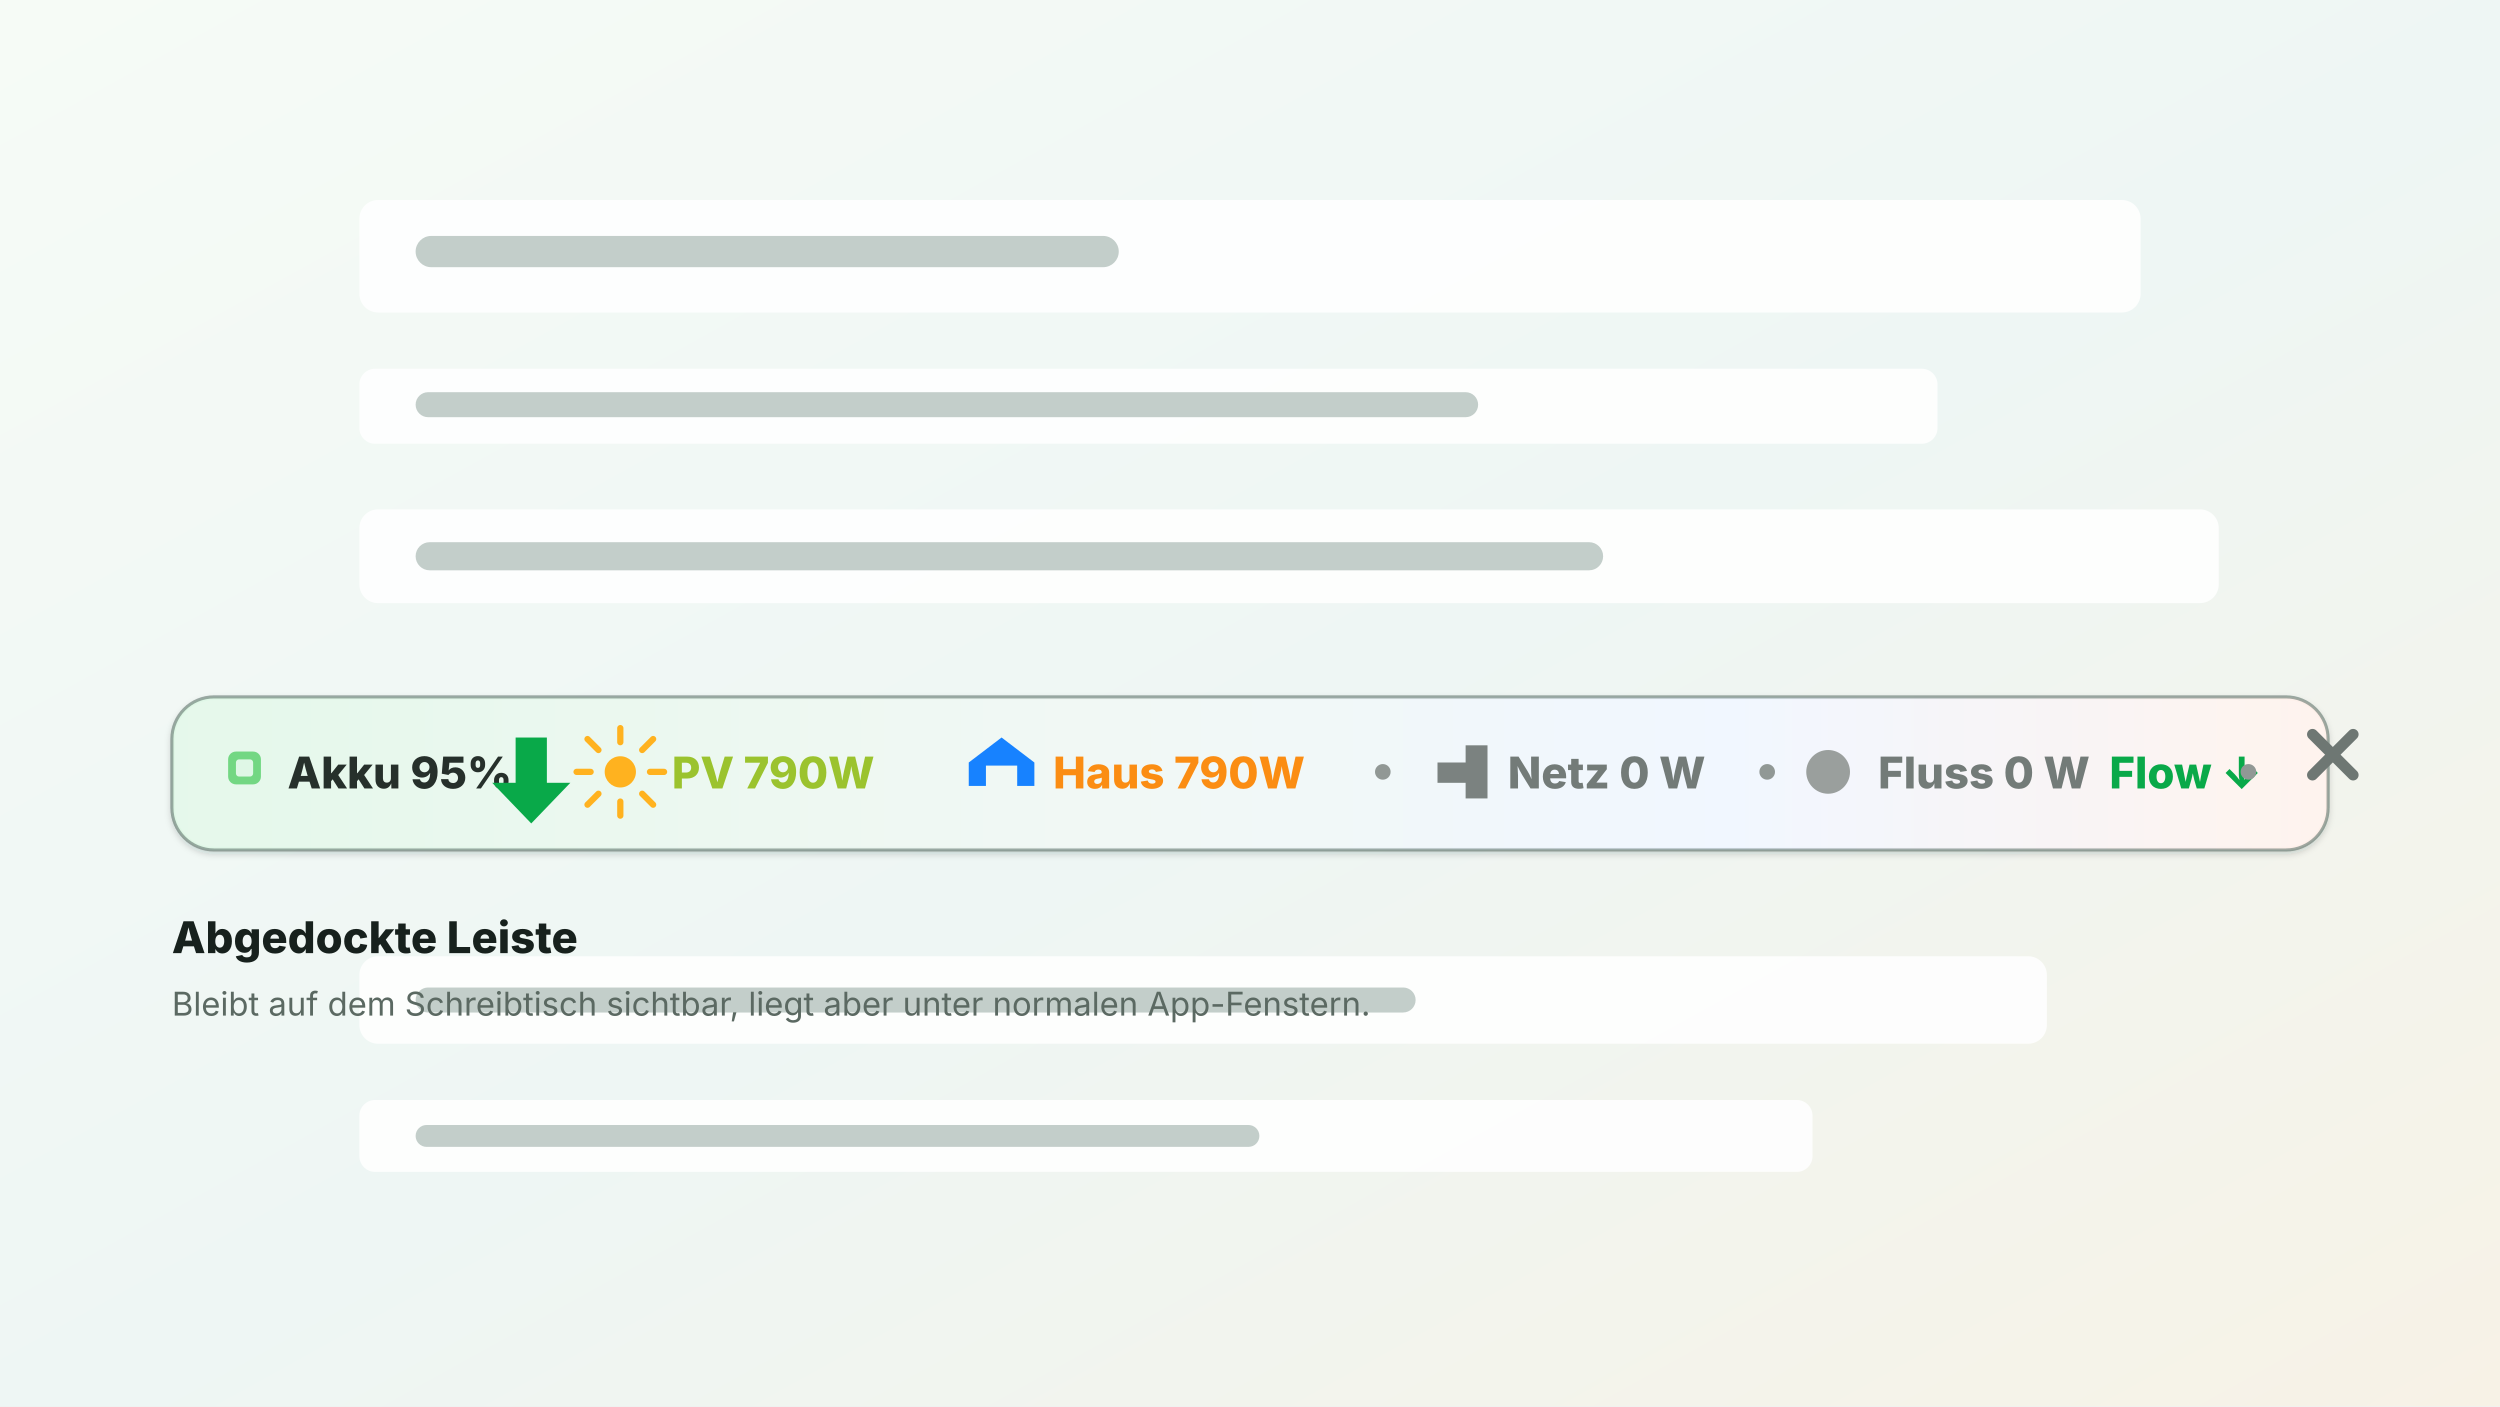
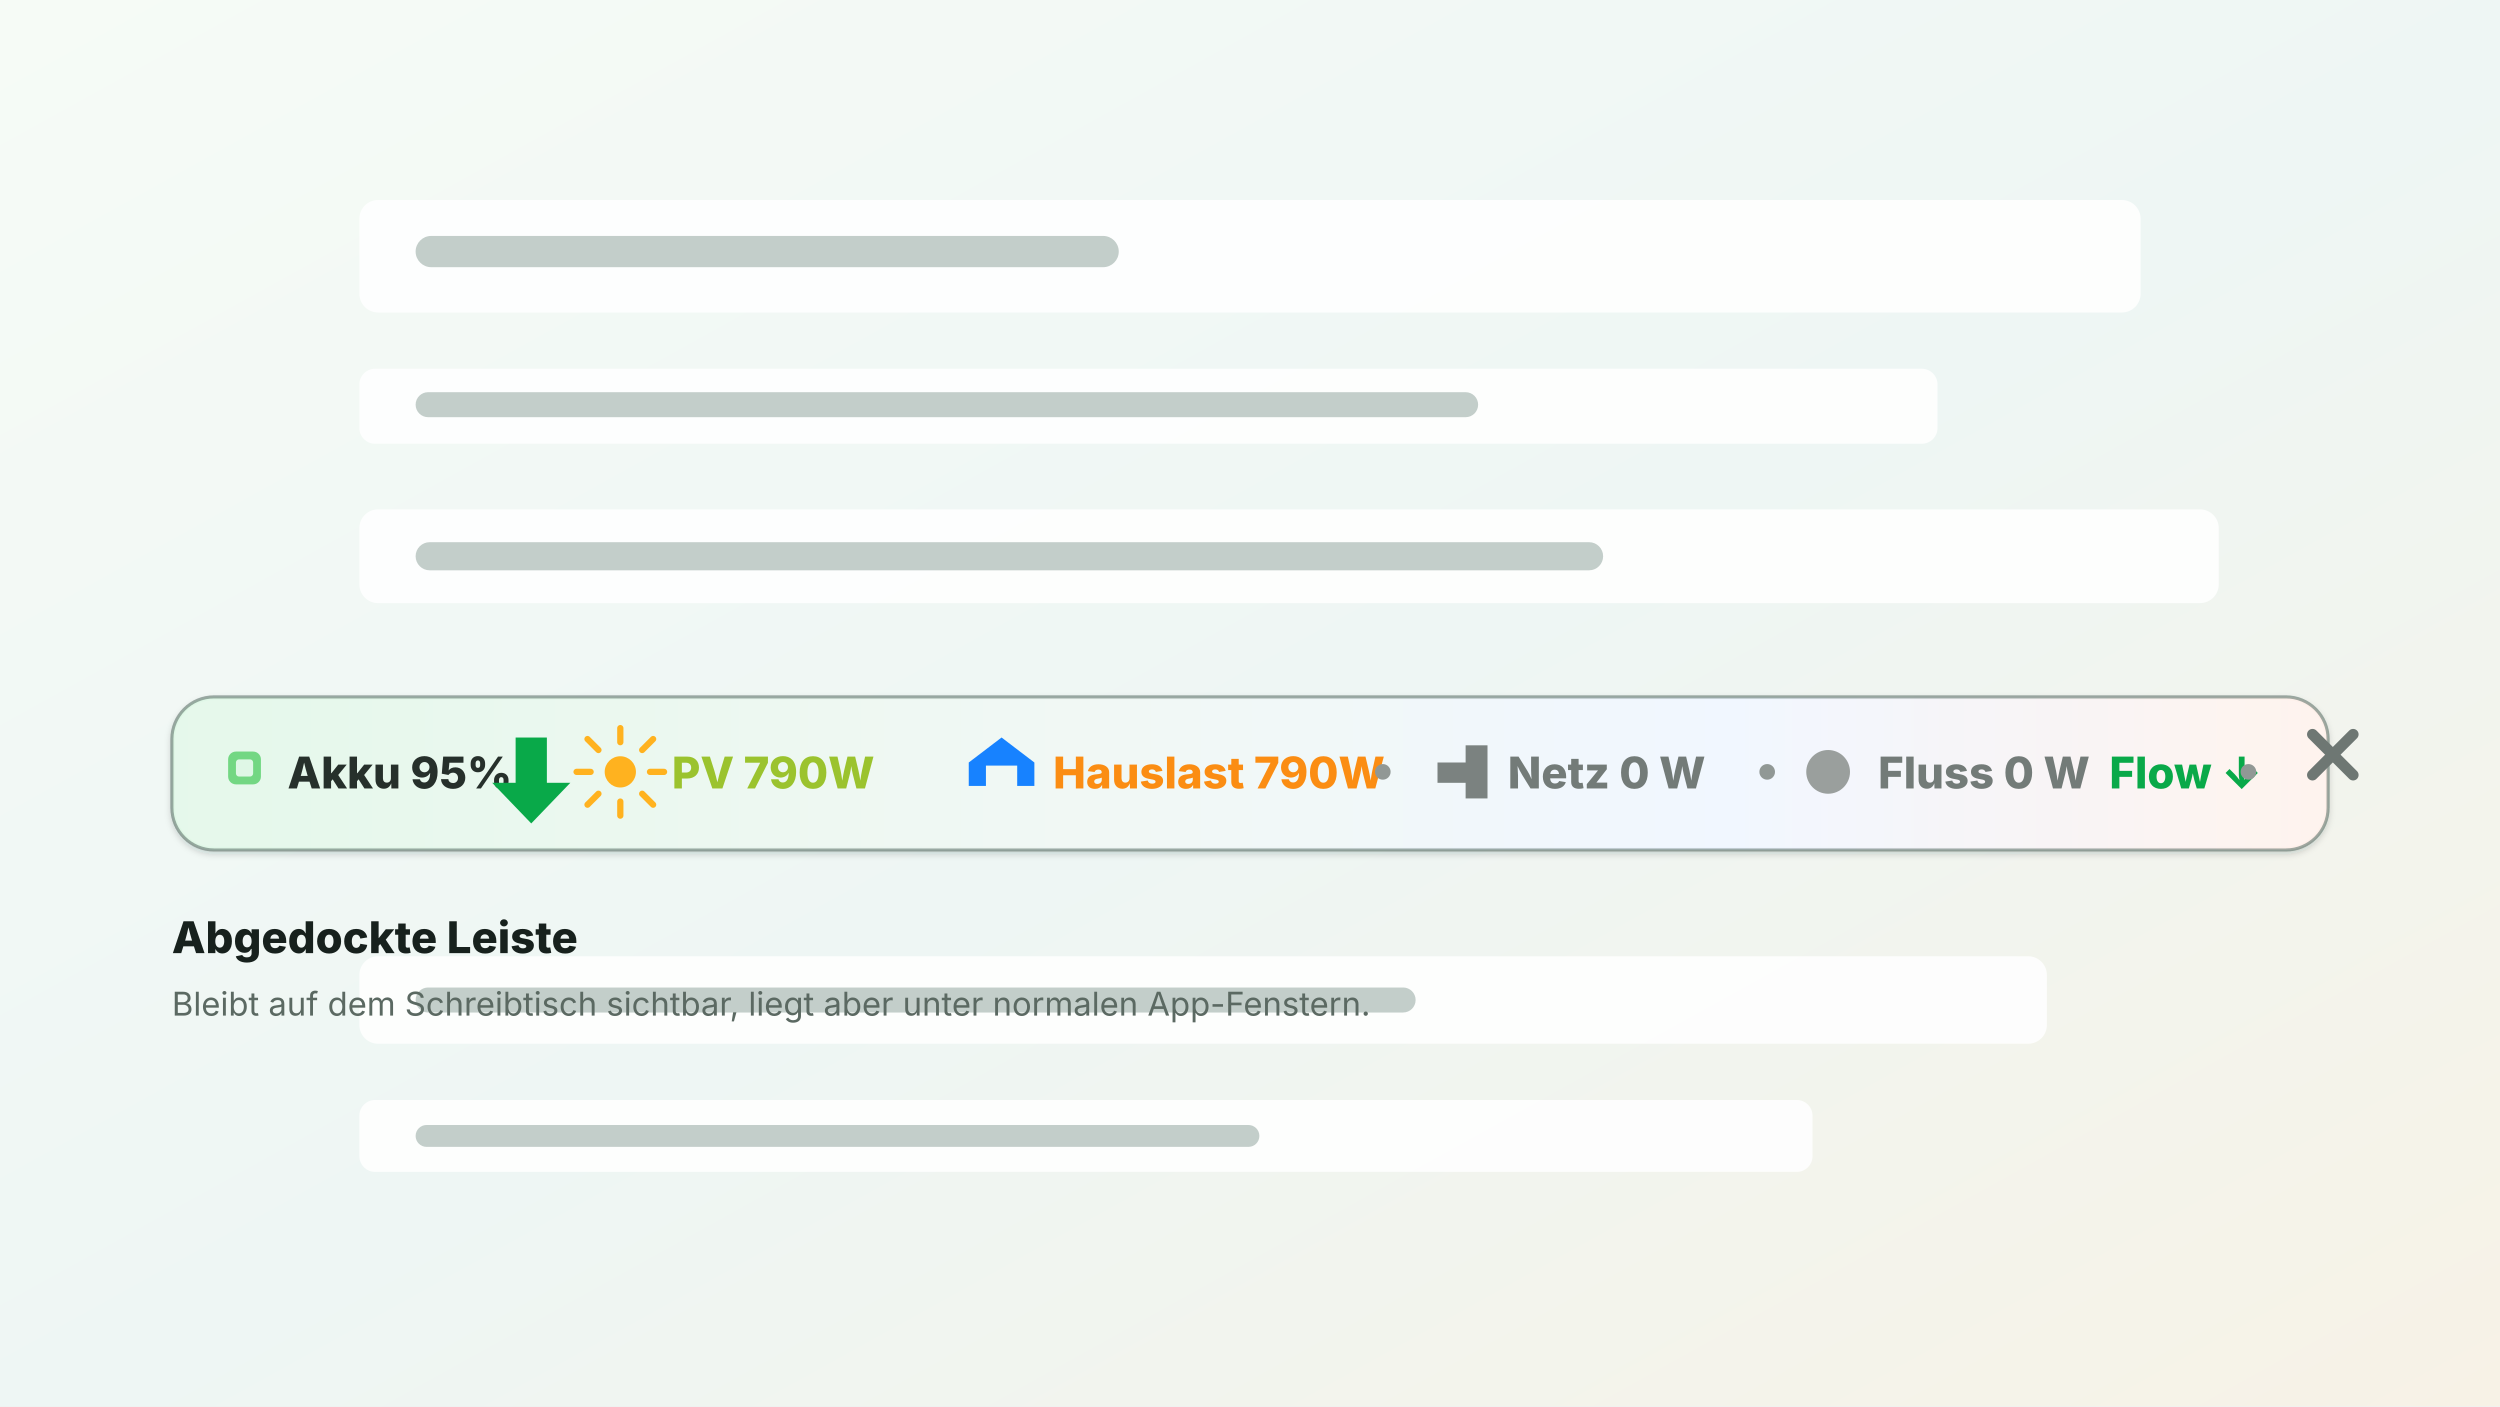
<svg xmlns="http://www.w3.org/2000/svg" width="1600" height="900" viewBox="0 0 1600 900" role="img" aria-label="SolixBar abgedockte Leiste auf dem Schreibtisch">
  <defs>
    <linearGradient id="page" x1="0" y1="0" x2="1" y2="1">
      <stop offset="0" stop-color="#f6fbf6" />
      <stop offset="0.52" stop-color="#eef6f4" />
      <stop offset="1" stop-color="#f7f2e6" />
    </linearGradient>
    <linearGradient id="bar" x1="0" y1="0" x2="1" y2="0">
      <stop offset="0" stop-color="#dff7e6" />
      <stop offset="0.42" stop-color="#eef6f2" />
      <stop offset="0.72" stop-color="#eef5ff" />
      <stop offset="1" stop-color="#fff0e9" />
    </linearGradient>
    <filter id="shadow" x="-10%" y="-80%" width="120%" height="260%">
      <feDropShadow dx="0" dy="22" stdDeviation="20" flood-color="#17211d" flood-opacity="0.22" />
      <feDropShadow dx="0" dy="2" stdDeviation="2" flood-color="#17211d" flood-opacity="0.18" />
    </filter>
  </defs>
  <rect width="1600" height="900" fill="url(#page)" />
  <g opacity="0.86">
    <rect x="230" y="128" width="1140" height="72" rx="12" fill="#ffffff" />
    <rect x="230" y="236" width="1010" height="48" rx="10" fill="#ffffff" />
    <rect x="230" y="326" width="1190" height="60" rx="12" fill="#ffffff" />
    <rect x="230" y="612" width="1080" height="56" rx="12" fill="#ffffff" />
    <rect x="230" y="704" width="930" height="46" rx="10" fill="#ffffff" />
  </g>
  <g opacity="0.44" fill="#789188">
    <rect x="266" y="151" width="450" height="20" rx="10" />
    <rect x="266" y="251" width="680" height="16" rx="8" />
    <rect x="266" y="347" width="760" height="18" rx="9" />
    <rect x="266" y="632" width="640" height="16" rx="8" />
    <rect x="266" y="720" width="540" height="14" rx="7" />
  </g>
  <g filter="url(#shadow)">
    <rect x="110" y="446" width="1380" height="98" rx="27" fill="url(#bar)" stroke="#5d736a" stroke-opacity="0.58" stroke-width="2" />
    <rect x="112" y="448" width="1376" height="94" rx="25" fill="#ffffff" opacity="0.18" />
  </g>
  <g font-family="-apple-system, BlinkMacSystemFont, 'Segoe UI', sans-serif" font-size="28" font-weight="760" dominant-baseline="middle">
    <rect x="146" y="481" width="21" height="21" rx="5" fill="#73d783" />
    <rect x="151" y="486" width="11" height="11" rx="2" fill="#dff7e6" />
    <text x="184" y="494" fill="#26302b">Akku 95%</text>
    <path d="M330 472 L350 472 L350 501 L365 501 L340 527 L315 501 L330 501 Z" fill="#09a949" />
    <circle cx="397" cy="494" r="10" fill="#ffb21f" />
    <g stroke="#ffb21f" stroke-width="4" stroke-linecap="round">
      <line x1="397" y1="475" x2="397" y2="466" />
      <line x1="397" y1="522" x2="397" y2="513" />
      <line x1="378" y1="494" x2="369" y2="494" />
      <line x1="425" y1="494" x2="416" y2="494" />
      <line x1="383" y1="480" x2="376" y2="473" />
      <line x1="418" y1="515" x2="411" y2="508" />
      <line x1="411" y1="480" x2="418" y2="473" />
      <line x1="376" y1="515" x2="383" y2="508" />
    </g>
    <text x="430" y="494" fill="#9bc32e">PV 790W</text>
    <path d="M620 503 L620 488 L641 472 L662 488 L662 503 L651 503 L651 490 L631 490 L631 503 Z" fill="#1782ff" />
-     <text x="674" y="494" fill="#fb8d13">Haus 790W</text>
+     <text x="674" y="494" fill="#fb8d13">Hauslast 790W</text>
    <circle cx="885" cy="494" r="5" fill="#919895" />
    <path d="M920 488 L938 488 L938 477 L952 477 L952 511 L938 511 L938 501 L920 501 Z" fill="#7b8280" />
    <text x="965" y="494" fill="#737b78">Netz 0 W</text>
    <circle cx="1131" cy="494" r="5" fill="#919895" />
    <circle cx="1170" cy="494" r="14" fill="#9a9f9d" />
    <text x="1202" y="494" fill="#737b78">Fluss 0 W</text>
    <text x="1350" y="494" fill="#09a949">Flow ↓</text>
    <circle cx="1439" cy="494" r="5" fill="#919895" />
  </g>
  <g transform="translate(1480 470)" stroke="#6e7773" stroke-width="7" stroke-linecap="round">
    <line x1="0" y1="0" x2="26" y2="26" />
    <line x1="26" y1="0" x2="0" y2="26" />
  </g>
  <text x="110" y="610" font-family="-apple-system, BlinkMacSystemFont, 'Segoe UI', sans-serif" font-size="28" font-weight="820" fill="#17211d">Abgedockte Leiste</text>
  <text x="110" y="650" font-family="-apple-system, BlinkMacSystemFont, 'Segoe UI', sans-serif" font-size="21" fill="#5b6962">Bleibt auf dem Schreibtisch sichtbar, liegt aber unter normalen App-Fenstern.</text>
</svg>
